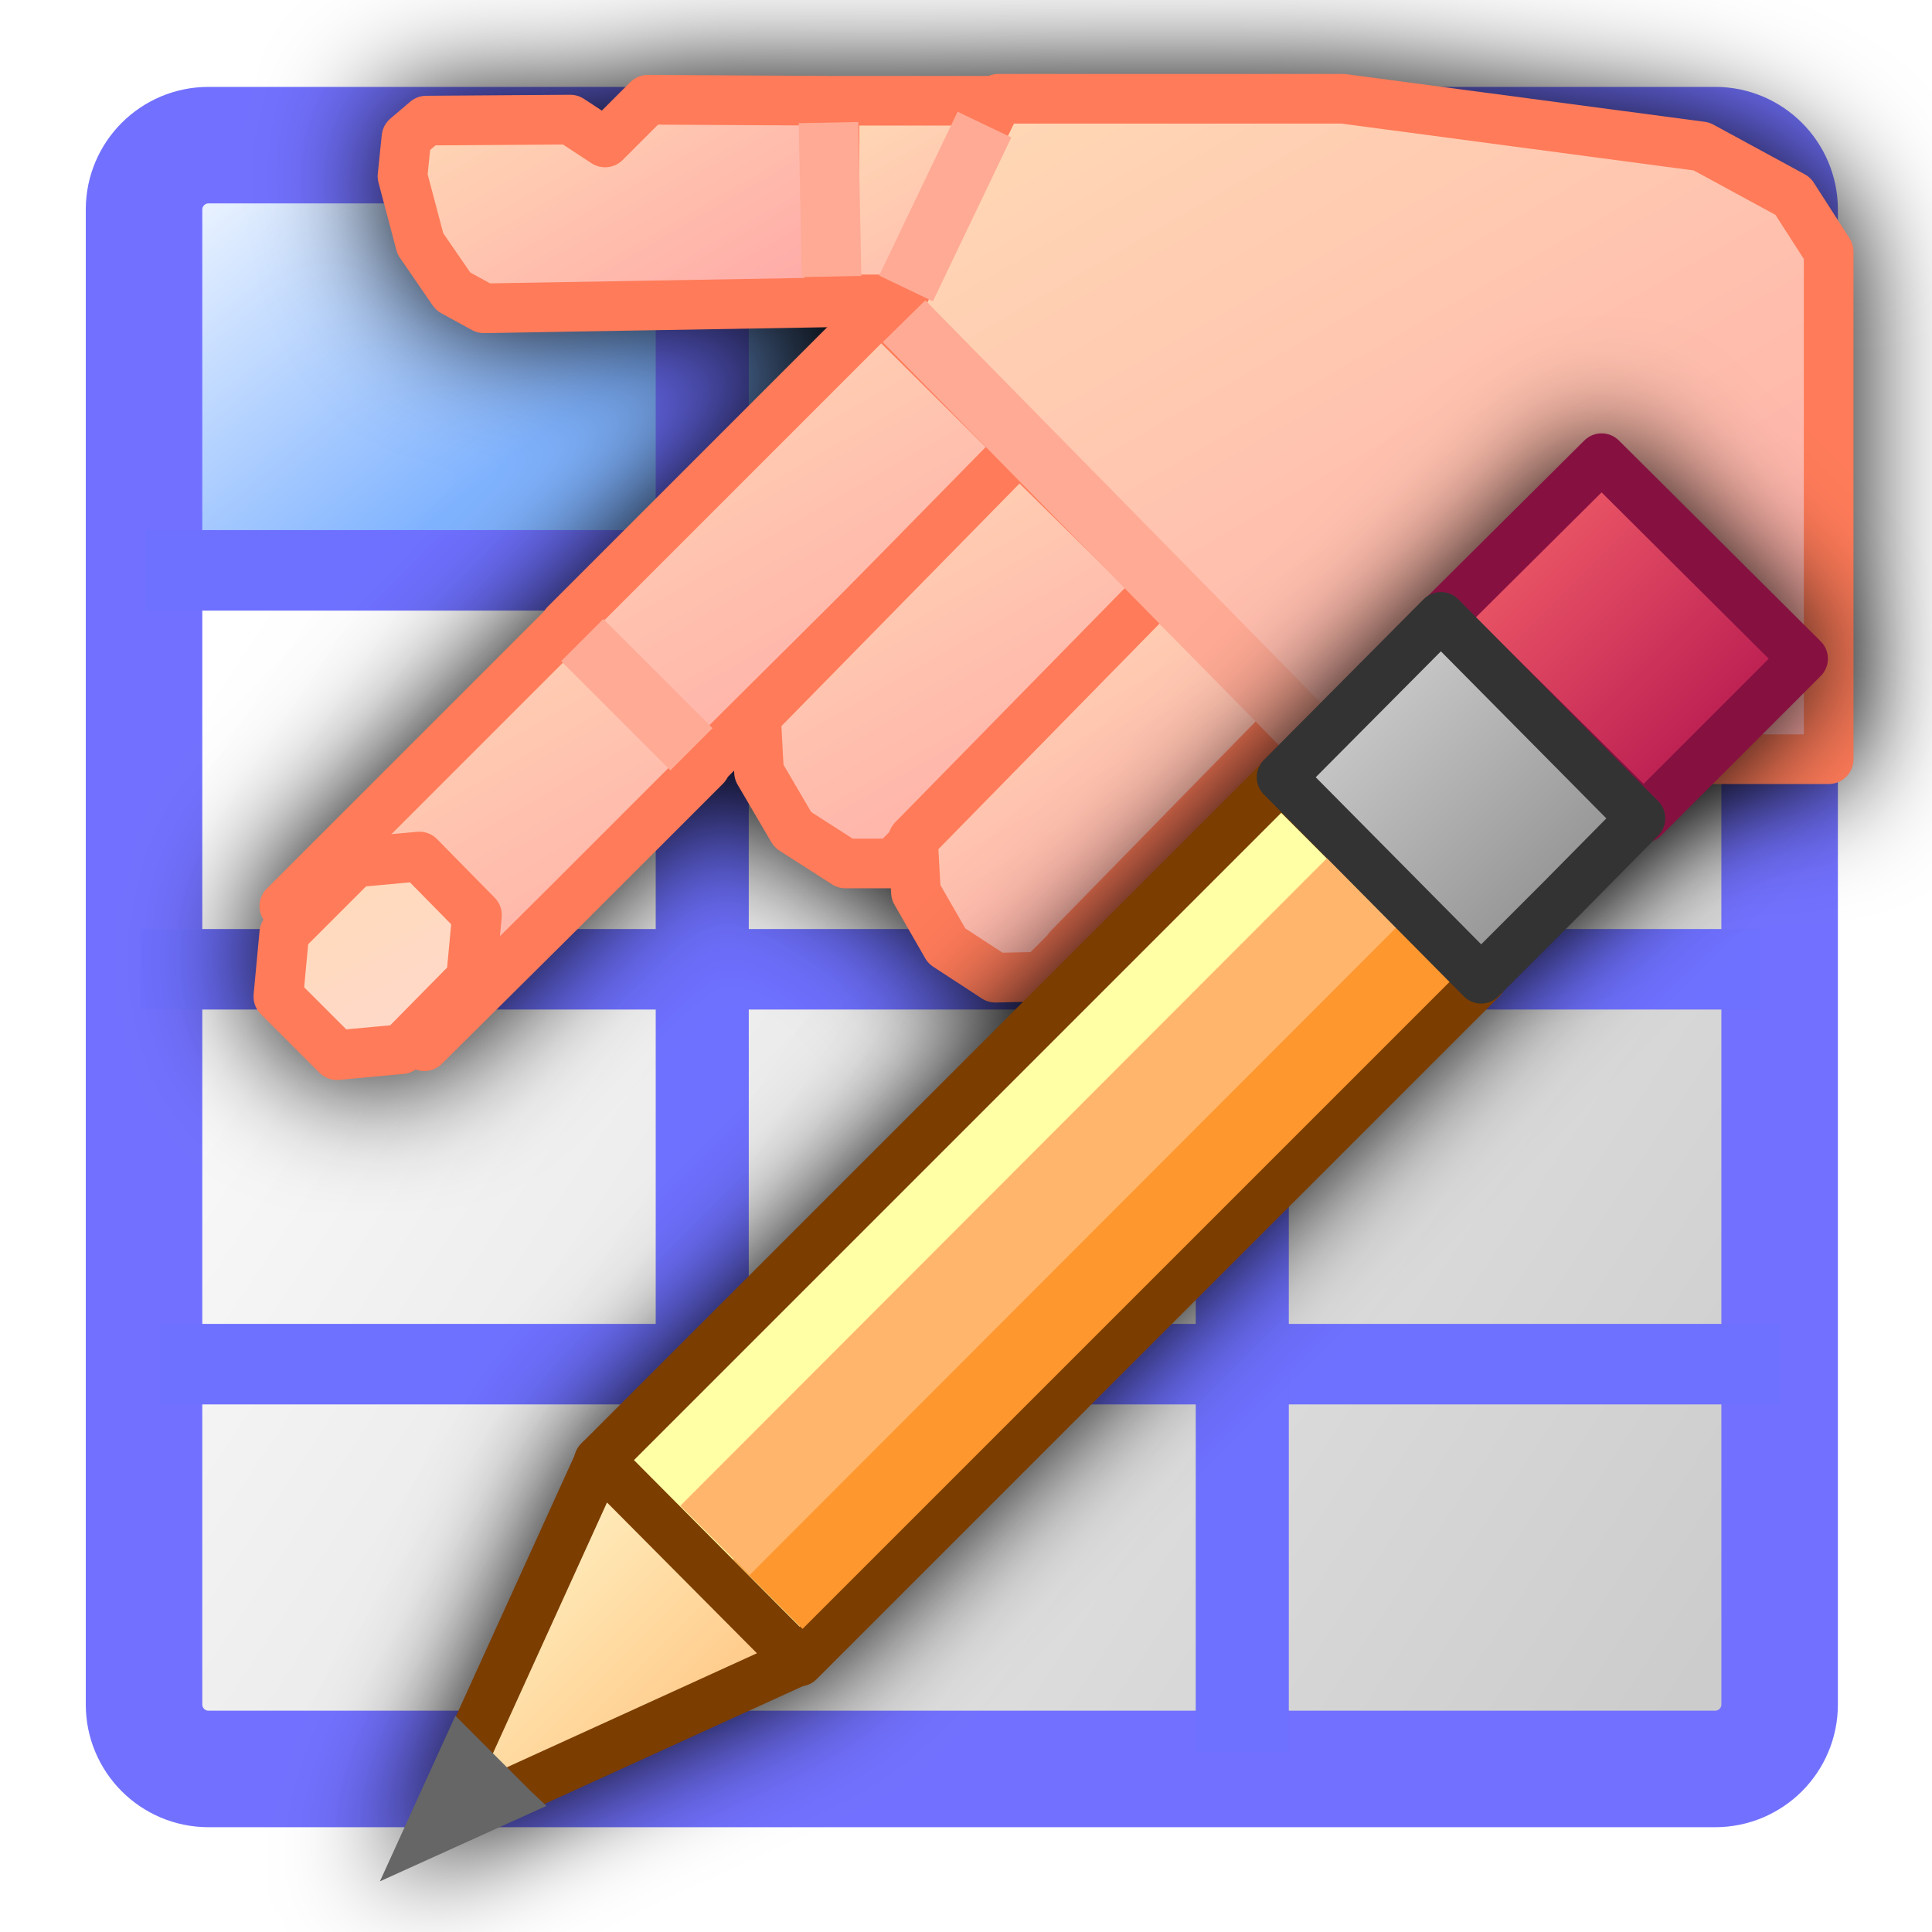
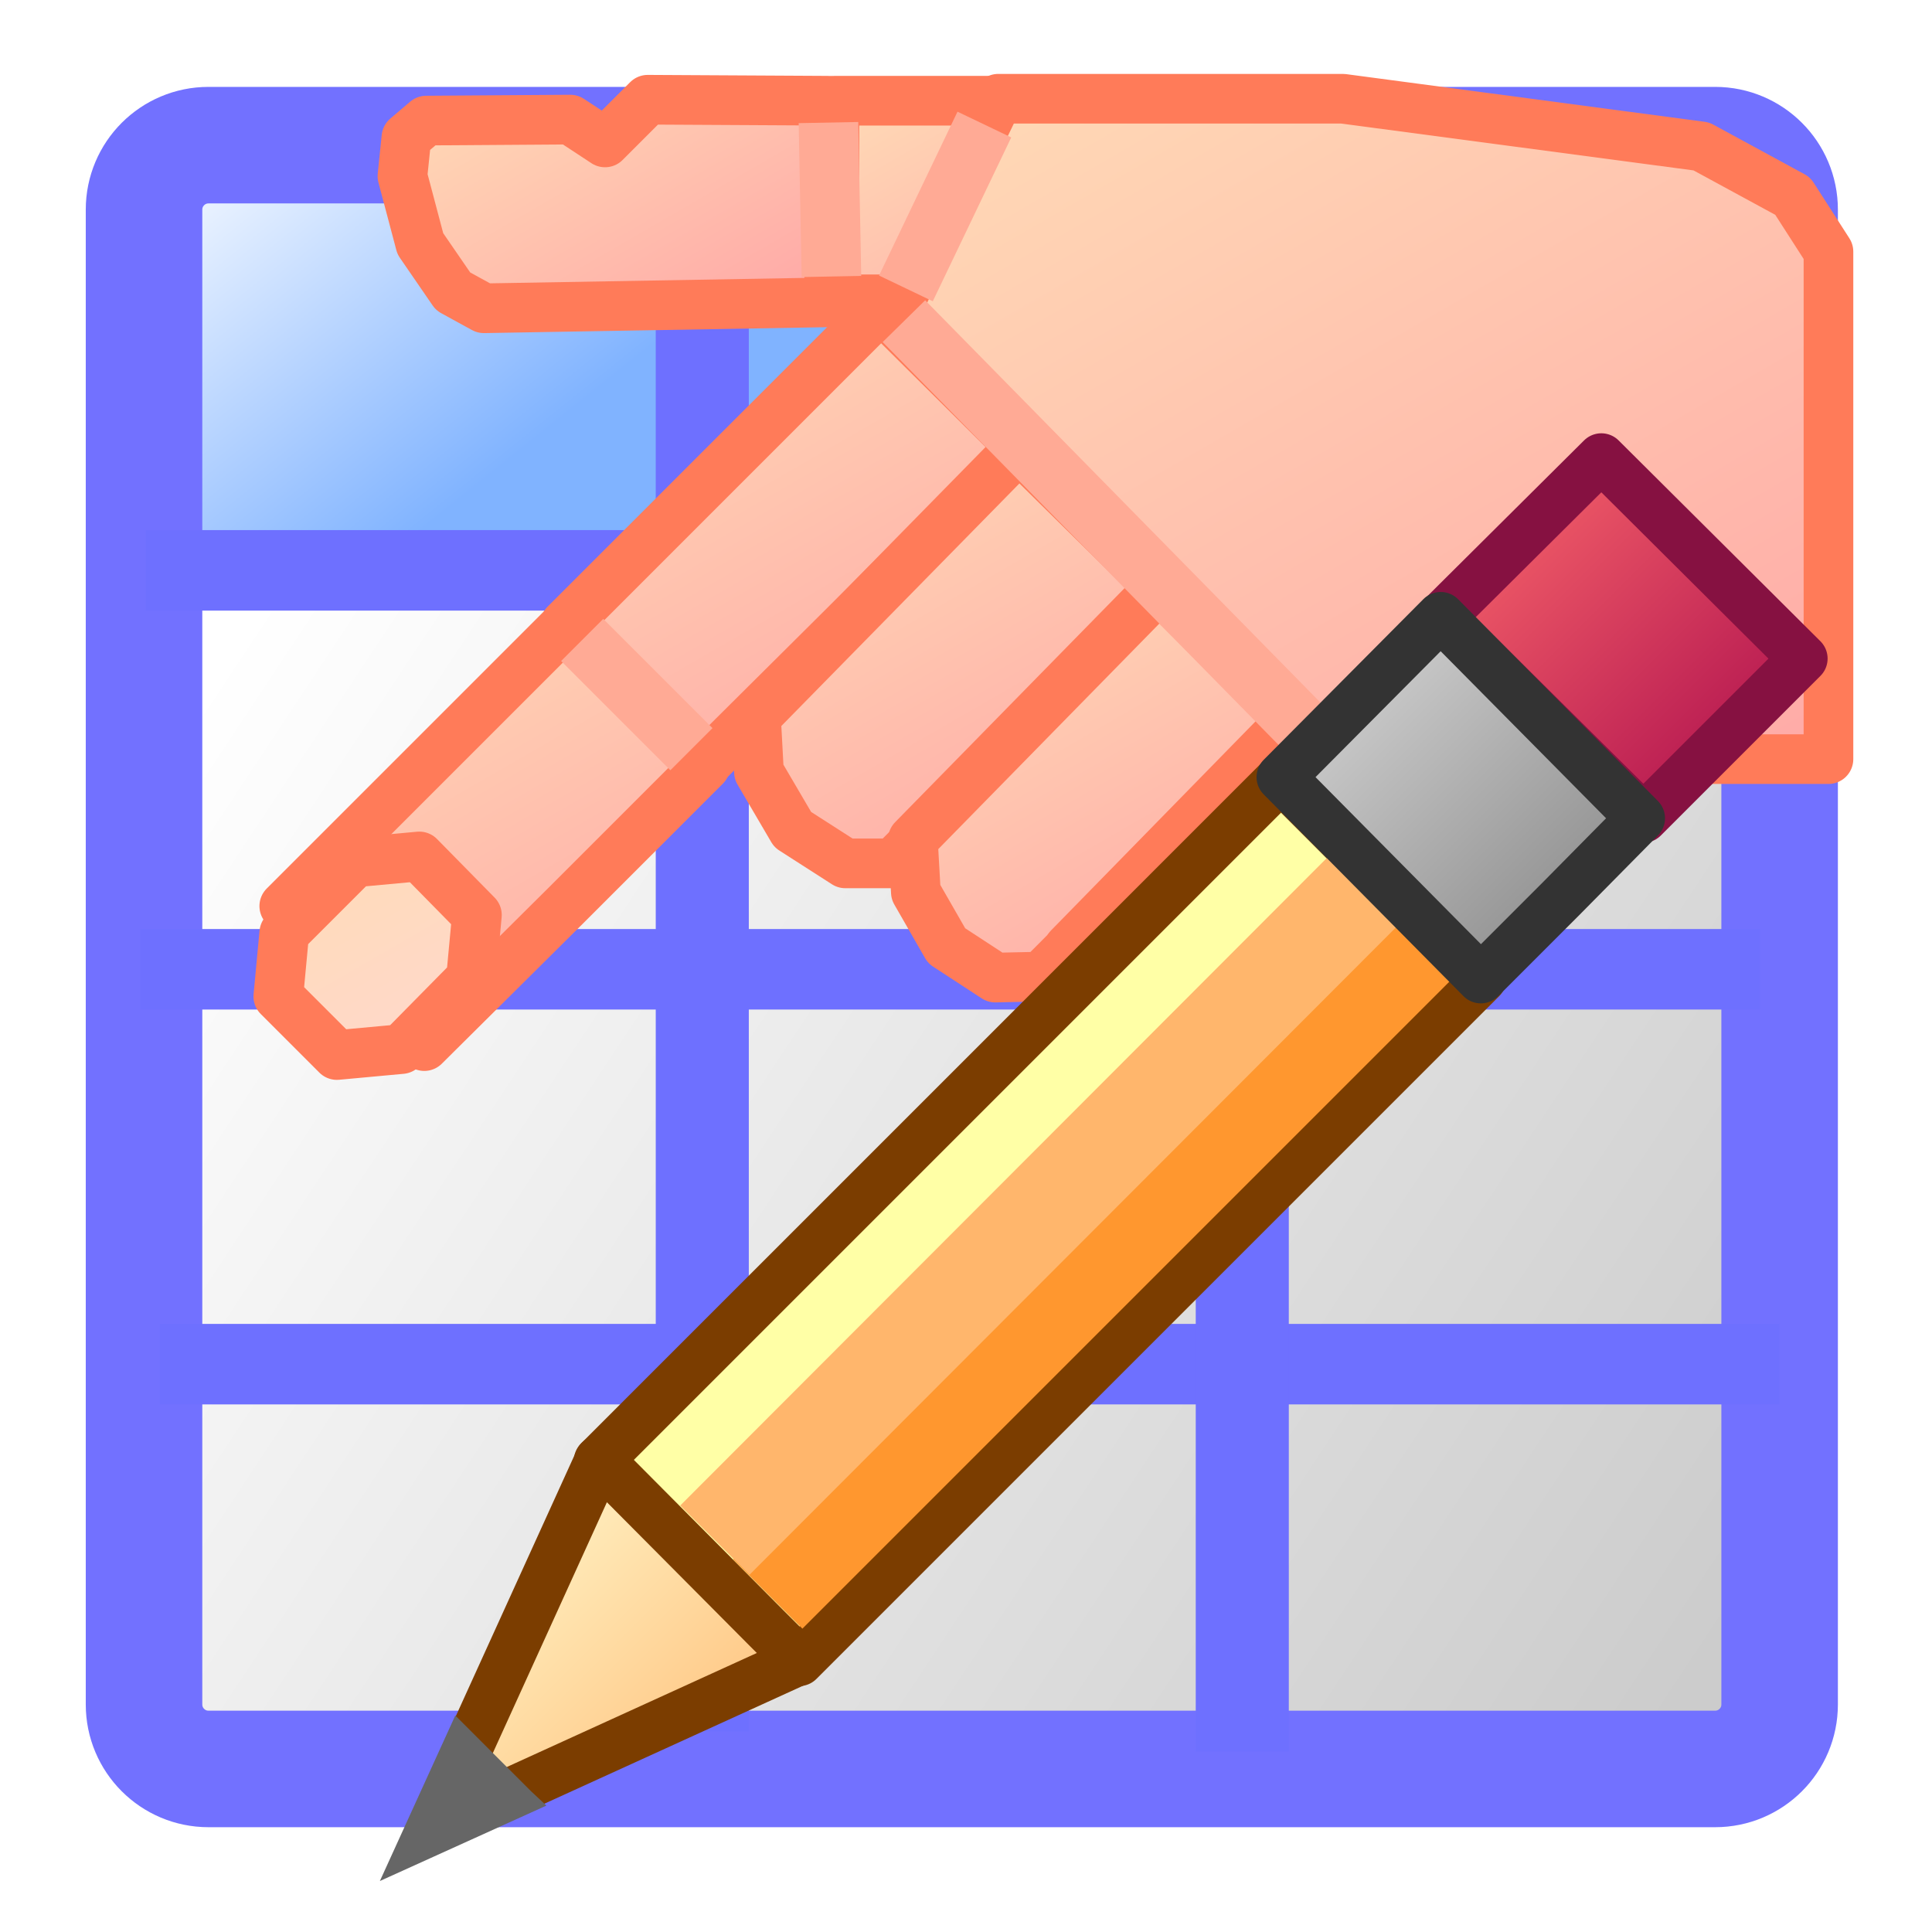
- <svg xmlns="http://www.w3.org/2000/svg" xmlns:xlink="http://www.w3.org/1999/xlink" id="svg1" viewBox="0 0 60 60" version="1.0" y="0" x="0">
-   <defs id="defs15">
-     <linearGradient id="linearGradient963">
-       <stop id="stop959" offset="0" style="stop-color:#cccccc;stop-opacity:1" />
-       <stop id="stop961" offset="1" style="stop-color:#ffffff;stop-opacity:1" />
+ <svg xmlns="http://www.w3.org/2000/svg" xmlns:xlink="http://www.w3.org/1999/xlink" viewBox="0 0 60 60">
+   <defs>
+     <linearGradient id="a">
+       <stop offset="0" style="stop-color:#ccc;stop-opacity:1" />
+       <stop offset="1" style="stop-color:#fff;stop-opacity:1" />
    </linearGradient>
-     <linearGradient id="linearGradient955">
-       <stop style="stop-color:#80b3ff;stop-opacity:1" offset="0" id="stop951" />
-       <stop style="stop-color:#ffffff;stop-opacity:1" offset="1" id="stop953" />
+     <linearGradient id="b">
+       <stop offset="0" style="stop-color:#80b3ff;stop-opacity:1" />
+       <stop offset="1" style="stop-color:#fff;stop-opacity:1" />
    </linearGradient>
-     <linearGradient xlink:href="#linearGradient963" id="linearGradient949" x1="53.419" y1="51.152" x2="6.899" y2="20.345" gradientUnits="userSpaceOnUse" />
-     <linearGradient xlink:href="#linearGradient955" id="linearGradient957" x1="13.687" y1="16.005" x2="4.473" y2="4.508" gradientUnits="userSpaceOnUse" />
-     <clipPath id="presentation_clip_path" clipPathUnits="userSpaceOnUse">
-       <rect x="0" y="0" width="2000" height="2000" id="rect2" />
+     <linearGradient xlink:href="#a" id="c" x1="53.419" x2="6.899" y1="51.152" y2="20.345" gradientUnits="userSpaceOnUse" />
+     <linearGradient xlink:href="#b" id="d" x1="13.687" x2="4.473" y1="16.005" y2="4.508" gradientUnits="userSpaceOnUse" />
+     <linearGradient id="g" x1="1040" x2="1227" y1="0" y2="324" gradientUnits="userSpaceOnUse">
+       <stop offset="0" style="stop-color:#ffdbb6" />
+       <stop offset="1" style="stop-color:#ffa6a6" />
+     </linearGradient>
+     <linearGradient id="h" x1="614" x2="813" y1="-6" y2="338" gradientUnits="userSpaceOnUse">
+       <stop offset="0" style="stop-color:#ffdbb6" />
+       <stop offset="1" style="stop-color:#ffa6a6" />
+     </linearGradient>
+     <linearGradient id="i" x1="1180" x2="1747" y1="-48" y2="934" gradientUnits="userSpaceOnUse">
+       <stop offset="0" style="stop-color:#ffdbb6" />
+       <stop offset="1" style="stop-color:#ffa6a6" />
+     </linearGradient>
+     <linearGradient id="j" x1="446" x2="736" y1="551" y2="1053" gradientUnits="userSpaceOnUse">
+       <stop offset="0" style="stop-color:#ffdbb6" />
+       <stop offset="1" style="stop-color:#ffa6a6" />
+     </linearGradient>
+     <linearGradient id="k" x1="736" x2="1049" y1="229" y2="772" gradientUnits="userSpaceOnUse">
+       <stop offset="0" style="stop-color:#ffdbb6" />
+       <stop offset="1" style="stop-color:#ffa6a6" />
+     </linearGradient>
+     <linearGradient id="l" x1="405" x2="542" y1="804" y2="1042" gradientUnits="userSpaceOnUse">
+       <stop offset="0" style="stop-color:#ffdbb6" />
+       <stop offset="1" style="stop-color:#ffd8ce" />
+     </linearGradient>
+     <linearGradient id="m" x1="917" x2="1201" y1="375" y2="867" gradientUnits="userSpaceOnUse">
+       <stop offset="0" style="stop-color:#ffdbb6" />
+       <stop offset="1" style="stop-color:#ffa6a6" />
+     </linearGradient>
+     <linearGradient id="n" x1="1071" x2="1337" y1="519" y2="979" gradientUnits="userSpaceOnUse">
+       <stop offset="0" style="stop-color:#ffdbb6" />
+       <stop offset="1" style="stop-color:#ffa6a6" />
+     </linearGradient>
+     <linearGradient id="o" x1="1224" x2="1471" y1="654" y2="1081" gradientUnits="userSpaceOnUse">
+       <stop offset="0" style="stop-color:#ffdbb6" />
+       <stop offset="1" style="stop-color:#ffa6a6" />
+     </linearGradient>
+     <linearGradient id="r" x1="1593" x2="1963" y1="541" y2="911" gradientUnits="userSpaceOnUse">
+       <stop offset="0" style="stop-color:#ff6d6d" />
+       <stop offset="1" style="stop-color:#a7074b" />
+     </linearGradient>
+     <linearGradient id="s" x1="562" x2="938" y1="1565" y2="1941" gradientUnits="userSpaceOnUse">
+       <stop offset="0" style="stop-color:#ffffd7" />
+       <stop offset="1" style="stop-color:#ffb66c" />
+     </linearGradient>
+     <linearGradient id="t" x1="1428" x2="1798" y1="704" y2="1074" gradientUnits="userSpaceOnUse">
+       <stop offset="0" style="stop-color:#ddd" />
+       <stop offset="1" style="stop-color:gray" />
+     </linearGradient>
+     <clipPath id="f" clipPathUnits="userSpaceOnUse">
+       <path d="M0 0h2000v2000H0z" />
    </clipPath>
-     <linearGradient id="gradient1" x1="1040" y1="0" x2="1227" y2="324" gradientUnits="userSpaceOnUse">
-       <stop offset="0" style="stop-color:rgb(255,219,182)" id="stop53" />
-       <stop offset="1" style="stop-color:rgb(255,166,166)" id="stop55" />
-     </linearGradient>
-     <linearGradient id="gradient2" x1="614" y1="-6" x2="813" y2="338" gradientUnits="userSpaceOnUse">
-       <stop offset="0" style="stop-color:rgb(255,219,182)" id="stop71" />
-       <stop offset="1" style="stop-color:rgb(255,166,166)" id="stop73" />
-     </linearGradient>
-     <linearGradient id="gradient3" x1="1180" y1="-48" x2="1747" y2="934" gradientUnits="userSpaceOnUse">
-       <stop offset="0" style="stop-color:rgb(255,219,182)" id="stop91" />
-       <stop offset="1" style="stop-color:rgb(255,166,166)" id="stop93" />
-     </linearGradient>
-     <linearGradient id="gradient4" x1="446" y1="551" x2="736" y2="1053" gradientUnits="userSpaceOnUse">
-       <stop offset="0" style="stop-color:rgb(255,219,182)" id="stop116" />
-       <stop offset="1" style="stop-color:rgb(255,166,166)" id="stop118" />
-     </linearGradient>
-     <linearGradient id="gradient5" x1="736" y1="229" x2="1049" y2="772" gradientUnits="userSpaceOnUse">
-       <stop offset="0" style="stop-color:rgb(255,219,182)" id="stop134" />
-       <stop offset="1" style="stop-color:rgb(255,166,166)" id="stop136" />
-     </linearGradient>
-     <linearGradient id="gradient6" x1="405" y1="804" x2="542" y2="1042" gradientUnits="userSpaceOnUse">
-       <stop offset="0" style="stop-color:rgb(255,219,182)" id="stop152" />
-       <stop offset="1" style="stop-color:rgb(255,216,206)" id="stop154" />
-     </linearGradient>
-     <linearGradient id="gradient7" x1="917" y1="375" x2="1201" y2="867" gradientUnits="userSpaceOnUse">
-       <stop offset="0" style="stop-color:rgb(255,219,182)" id="stop170" />
-       <stop offset="1" style="stop-color:rgb(255,166,166)" id="stop172" />
-     </linearGradient>
-     <linearGradient id="gradient8" x1="1071" y1="519" x2="1337" y2="979" gradientUnits="userSpaceOnUse">
-       <stop offset="0" style="stop-color:rgb(255,219,182)" id="stop188" />
-       <stop offset="1" style="stop-color:rgb(255,166,166)" id="stop190" />
-     </linearGradient>
-     <linearGradient id="gradient9" x1="1224" y1="654" x2="1471" y2="1081" gradientUnits="userSpaceOnUse">
-       <stop offset="0" style="stop-color:rgb(255,219,182)" id="stop206" />
-       <stop offset="1" style="stop-color:rgb(255,166,166)" id="stop208" />
-     </linearGradient>
-     <filter style="color-interpolation-filters:sRGB;" id="filter1197">
-       <feFlood flood-opacity="1" flood-color="rgb(0,0,0)" result="flood" id="feFlood1187" />
-       <feComposite in="flood" in2="SourceGraphic" operator="in" result="composite1" id="feComposite1189" />
-       <feGaussianBlur in="composite1" stdDeviation="59.88" result="blur" id="feGaussianBlur1191" />
-       <feOffset dx="0" dy="0" result="offset" id="feOffset1193" />
-       <feComposite in="SourceGraphic" in2="offset" operator="over" result="composite2" id="feComposite1195" />
-     </filter>
-     <filter style="color-interpolation-filters:sRGB" id="filter993">
-       <feFlood flood-opacity="1" flood-color="rgb(0,0,0)" result="flood" id="feFlood983" />
-       <feComposite in="flood" in2="SourceGraphic" operator="in" result="composite1" id="feComposite985" />
-       <feGaussianBlur in="composite1" stdDeviation="47.305" result="blur" id="feGaussianBlur987" />
-       <feOffset dx="0" dy="0" result="offset" id="feOffset989" />
-       <feComposite in="SourceGraphic" in2="offset" operator="over" result="composite2" id="feComposite991" />
-     </filter>
-     <clipPath id="presentation_clip_path-2" clipPathUnits="userSpaceOnUse">
-       <rect x="0" y="0" width="2000" height="2000" id="rect2-8" />
+     <clipPath id="q" clipPathUnits="userSpaceOnUse">
+       <path d="M0 0h2000v2000H0z" />
    </clipPath>
-     <linearGradient id="gradient1-3" x1="1086" y1="857" x2="1735" y2="1982" gradientUnits="userSpaceOnUse">
-       <stop offset="0" style="stop-color:rgb(119,188,101)" id="stop53-7" />
-       <stop offset="1" style="stop-color:rgb(18,118,34)" id="stop55-8" />
-     </linearGradient>
-     <filter style="color-interpolation-filters:sRGB" id="filter923">
-       <feFlood flood-opacity="1" flood-color="rgb(0,0,0)" result="flood" id="feFlood913" />
-       <feComposite in="flood" in2="SourceGraphic" operator="in" result="composite1" id="feComposite915" />
-       <feGaussianBlur in="composite1" stdDeviation="47.305" result="blur" id="feGaussianBlur917" />
-       <feOffset dx="0" dy="0" result="offset" id="feOffset919" />
-       <feComposite in="SourceGraphic" in2="offset" operator="over" result="composite2" id="feComposite921" />
-     </filter>
-     <clipPath id="presentation_clip_path-5" clipPathUnits="userSpaceOnUse">
-       <rect x="0" y="0" width="2000" height="2000" id="rect2-3" />
-     </clipPath>
-     <linearGradient id="gradient1-1" x1="1086" y1="857" x2="1735" y2="1982" gradientUnits="userSpaceOnUse">
-       <stop offset="0" style="stop-color:rgb(255,109,109)" id="stop53-1" />
-       <stop offset="1" style="stop-color:rgb(241,13,12)" id="stop55-0" />
-     </linearGradient>
-     <filter style="color-interpolation-filters:sRGB" id="filter984">
-       <feFlood flood-opacity="1" flood-color="rgb(0,0,0)" result="flood" id="feFlood974" />
-       <feComposite in="flood" in2="SourceGraphic" operator="in" result="composite1" id="feComposite976" />
-       <feGaussianBlur in="composite1" stdDeviation="55.689" result="blur" id="feGaussianBlur978" />
-       <feOffset dx="0" dy="0" result="offset" id="feOffset980" />
-       <feComposite in="SourceGraphic" in2="offset" operator="over" result="composite2" id="feComposite982" />
-     </filter>
-     <clipPath id="presentation_clip_path-0" clipPathUnits="userSpaceOnUse">
-       <rect x="0" y="0" width="2000" height="2000" id="rect2-6" />
-     </clipPath>
-     <linearGradient id="gradient1-7" x1="1593" y1="541" x2="1963" y2="911" gradientUnits="userSpaceOnUse">
-       <stop offset="0" style="stop-color:rgb(255,109,109)" id="stop53-5" />
-       <stop offset="1" style="stop-color:rgb(167,7,75)" id="stop55-1" />
-     </linearGradient>
-     <linearGradient id="gradient2-1" x1="562" y1="1565" x2="938" y2="1941" gradientUnits="userSpaceOnUse">
-       <stop offset="0" style="stop-color:rgb(255,255,215)" id="stop80" />
-       <stop offset="1" style="stop-color:rgb(255,182,108)" id="stop82" />
-     </linearGradient>
-     <linearGradient id="gradient3-8" x1="1428" y1="704" x2="1798" y2="1074" gradientUnits="userSpaceOnUse">
-       <stop offset="0" style="stop-color:rgb(221,221,221)" id="stop119" />
-       <stop offset="1" style="stop-color:rgb(128,128,128)" id="stop121" />
-     </linearGradient>
  </defs>
-   <rect style="fill:url(#linearGradient949);fill-opacity:1;stroke:none;stroke-width:3.619;stroke-linejoin:round;stroke-miterlimit:4;stroke-dasharray:none;stroke-opacity:1" id="rect896" width="50.795" height="37.223" x="4.473" y="17.713" />
-   <rect style="fill:url(#linearGradient957);fill-opacity:1;stroke:none;stroke-width:3.619;stroke-linejoin:round;stroke-miterlimit:4;stroke-dasharray:none;stroke-opacity:1" id="rect855" width="50.795" height="13.204" x="4.473" y="4.508" />
-   <rect id="rect863" style="fill:none;fill-opacity:1;fill-rule:evenodd;stroke:#7271ff;stroke-width:3.619;stroke-linejoin:round;stroke-opacity:1" rx="2.002" height="50.428" width="50.795" y="4.508" x="4.473" />
-   <path id="path866" style="fill:none;stroke:#6e70ff;stroke-width:2.5;stroke-opacity:1" d="m 4.962,42.365 h 50.306" />
-   <path id="path867" style="fill:none;stroke:#6e70ff;stroke-width:2.5;stroke-opacity:1" d="m 4.53,17.713 h 50.306" />
-   <path id="path868" style="fill:none;stroke:#6e70ff;stroke-width:2.89;stroke-opacity:1" d="M 21.809,5.148 V 53.771" />
-   <path id="path867-3" style="fill:none;stroke:#6e70ff;stroke-width:2.5;stroke-opacity:1" d="M 4.358,30.102 H 54.664" />
-   <path id="path868-1" style="fill:none;stroke:#6e70ff;stroke-width:2.89;stroke-opacity:1" d="M 38.58,5.775 V 54.399" />
-   <g transform="matrix(0.03084316,0,0,0.03084316,-2.860287,1.216404)" class="SlideGroup" id="g253" style="filter:url(#filter1197)">
-     <g id="g251">
-       <g id="container-id1">
-         <g id="id1" class="Slide" clip-path="url(#presentation_clip_path)">
-           <g class="Page" id="g247">
-             <g class="Group" id="g245">
-               <g class="Group" id="g87">
-                 <g class="com.sun.star.drawing.CustomShape" id="g67">
-                   <g id="id3">
-                     <rect class="BoundingBox" stroke="none" fill="none" x="908" y="37" width="451" height="251" id="rect51" />
-                     <g id="g62">
-                       <defs id="defs58">
-                         <linearGradient id="linearGradient1021" x1="1040" y1="0" x2="1227" y2="324" gradientUnits="userSpaceOnUse">
-                           <stop offset="0" style="stop-color:rgb(255,219,182)" id="stop1122" />
-                           <stop offset="1" style="stop-color:rgb(255,166,166)" id="stop1124" />
-                         </linearGradient>
-                       </defs>
-                       <path style="fill:url(#gradient1)" d="M 1133,262 H 933 V 62 h 400 v 200 z" id="path60" />
-                     </g>
-                     <path fill="none" stroke="#ff7b59" stroke-width="50" stroke-linejoin="round" d="M 1133,262 H 933 V 62 h 400 v 200 z" id="path64" />
-                   </g>
-                 </g>
-                 <g class="com.sun.star.drawing.PolyPolygonShape" id="g85">
-                   <g id="id4">
-                     <rect class="BoundingBox" stroke="none" fill="none" x="473" y="36" width="481" height="261" id="rect69" />
-                     <g id="g80">
-                       <defs id="defs76">
-                         <linearGradient id="linearGradient1023" x1="614" y1="-6" x2="813" y2="338" gradientUnits="userSpaceOnUse">
-                           <stop offset="0" style="stop-color:rgb(255,219,182)" id="stop1135" />
-                           <stop offset="1" style="stop-color:rgb(255,166,166)" id="stop1137" />
-                         </linearGradient>
-                       </defs>
-                       <path style="fill:url(#gradient2)" d="m 522,82 145,-1 35,23 43,-43 181,1 2,203 -348,6 -31,-17 -33,-48 -18,-68 4,-39 z" id="path78" />
-                     </g>
-                     <path fill="none" stroke="#ff7b59" stroke-width="50" stroke-linejoin="round" d="m 522,82 145,-1 35,23 43,-43 181,1 2,203 -348,6 -31,-17 -33,-48 -18,-68 4,-39 z" id="path82" />
-                   </g>
-                 </g>
-               </g>
-               <g class="com.sun.star.drawing.PolyPolygonShape" id="g105">
-                 <g id="id5">
-                   <rect class="BoundingBox" stroke="none" fill="none" x="967" y="35" width="993" height="817" id="rect89" />
-                   <g id="g100">
-                     <defs id="defs96">
-                       <linearGradient id="linearGradient1025" x1="1180" y1="-48" x2="1747" y2="934" gradientUnits="userSpaceOnUse">
-                         <stop offset="0" style="stop-color:rgb(255,219,182)" id="stop1149" />
-                         <stop offset="1" style="stop-color:rgb(255,166,166)" id="stop1151" />
-                       </linearGradient>
-                     </defs>
-                     <path style="fill:url(#gradient3)" d="m 1178,60 h 267 l 361,48 92,50 36,56 V 573 725 H 1756 L 1655,826 H 1542 L 993,277 1098,60 Z" id="path98" />
-                   </g>
-                   <path fill="none" stroke="#ff7b59" stroke-width="50" stroke-linejoin="round" d="m 1178,60 h 267 l 361,48 92,50 36,56 V 573 725 H 1756 L 1655,826 H 1542 L 993,277 1098,60 Z" id="path102" />
-                 </g>
-               </g>
-               <g class="com.sun.star.drawing.LineShape" id="g112">
-                 <g id="id6">
-                   <rect class="BoundingBox" stroke="none" fill="none" x="975" y="56" width="140" height="226" id="rect107" />
-                   <path fill="none" stroke="#ffaa95" stroke-width="60" stroke-linejoin="round" d="m 1084,86 -79,165" id="path109" />
-                 </g>
-               </g>
-               <g class="Group" id="g222">
-                 <g class="com.sun.star.drawing.CustomShape" id="g130">
-                   <g id="id7">
-                     <rect class="BoundingBox" stroke="none" fill="none" x="354" y="565" width="476" height="476" id="rect114" />
-                     <g id="g125">
-                       <defs id="defs121">
-                         <linearGradient id="linearGradient1027" x1="446" y1="551" x2="736" y2="1053" gradientUnits="userSpaceOnUse">
-                           <stop offset="0" style="stop-color:rgb(255,219,182)" id="stop1166" />
-                           <stop offset="1" style="stop-color:rgb(255,166,166)" id="stop1168" />
-                         </linearGradient>
-                       </defs>
-                       <path style="fill:url(#gradient4)" d="M 662,873 520,1014 379,873 662,590 803,732 Z" id="path123" />
-                     </g>
-                     <path fill="none" stroke="#ff7b59" stroke-width="50" stroke-linejoin="round" d="M 662,873 520,1014 379,873 662,590 803,732 Z" id="path127" />
-                   </g>
-                 </g>
-                 <g class="com.sun.star.drawing.CustomShape" id="g148">
-                   <g id="id8">
-                     <rect class="BoundingBox" stroke="none" fill="none" x="637" y="245" width="511" height="512" id="rect132" />
-                     <g id="g143">
-                       <defs id="defs139">
-                         <linearGradient id="linearGradient1029" x1="736" y1="229" x2="1049" y2="772" gradientUnits="userSpaceOnUse">
-                           <stop offset="0" style="stop-color:rgb(255,219,182)" id="stop1179" />
-                           <stop offset="1" style="stop-color:rgb(255,166,166)" id="stop1181" />
-                         </linearGradient>
-                       </defs>
-                       <path style="fill:url(#gradient5)" d="M 963,571 803,730 662,589 980,271 1122,412 Z" id="path141" />
-                     </g>
-                     <path fill="none" stroke="#ff7b59" stroke-width="50" stroke-linejoin="round" d="M 963,571 803,730 662,589 980,271 1122,412 Z" id="path145" />
-                   </g>
-                 </g>
-                 <g class="com.sun.star.drawing.PolyPolygonShape" id="g166">
-                   <g id="id9">
-                     <rect class="BoundingBox" stroke="none" fill="none" x="348" y="797" width="252" height="253" id="rect150" />
-                     <g id="g161">
-                       <defs id="defs157">
-                         <linearGradient id="linearGradient1031" x1="405" y1="804" x2="542" y2="1042" gradientUnits="userSpaceOnUse">
-                           <stop offset="0" style="stop-color:rgb(255,219,182)" id="stop1192" />
-                           <stop offset="1" style="stop-color:rgb(255,216,206)" id="stop1194" />
-                         </linearGradient>
-                       </defs>
-                       <path style="fill:url(#gradient6)" d="m 403,994 -30,-30 6,-64 71,-71 65,-6 58,59 -6,64 -70,71 -65,6 z" id="path159" />
-                     </g>
-                     <path fill="none" stroke="#ff7b59" stroke-width="50" stroke-linejoin="round" d="m 403,994 -30,-30 6,-64 71,-71 65,-6 58,59 -6,64 -70,71 -65,6 z" id="path163" />
-                   </g>
-                 </g>
-                 <g class="com.sun.star.drawing.PolyPolygonShape" id="g184">
-                   <g id="id10">
-                     <rect class="BoundingBox" stroke="none" fill="none" x="829" y="386" width="462" height="471" id="rect168" />
-                     <g id="g179">
-                       <defs id="defs175">
-                         <linearGradient id="linearGradient1033" x1="917" y1="375" x2="1201" y2="867" gradientUnits="userSpaceOnUse">
-                           <stop offset="0" style="stop-color:rgb(255,219,182)" id="stop1205" />
-                           <stop offset="1" style="stop-color:rgb(255,166,166)" id="stop1207" />
-                         </linearGradient>
-                       </defs>
-                       <path style="fill:url(#gradient7)" d="m 1119,412 -265,270 3,56 34,58 53,34 h 48 l 273,-274 z" id="path177" />
-                     </g>
-                     <path fill="none" stroke="#ff7b59" stroke-width="50" stroke-linejoin="round" d="m 1119,412 -265,270 3,56 34,58 53,34 h 48 l 273,-274 z" id="path181" />
-                   </g>
-                 </g>
-                 <g class="com.sun.star.drawing.PolyPolygonShape" id="g202">
-                   <g id="id11">
-                     <rect class="BoundingBox" stroke="none" fill="none" x="987" y="528" width="436" height="444" id="rect186" />
-                     <g id="g197">
-                       <defs id="defs193">
-                         <linearGradient id="linearGradient1035" x1="1071" y1="519" x2="1337" y2="979" gradientUnits="userSpaceOnUse">
-                           <stop offset="0" style="stop-color:rgb(255,219,182)" id="stop1218" />
-                           <stop offset="1" style="stop-color:rgb(255,166,166)" id="stop1220" />
-                         </linearGradient>
-                       </defs>
-                       <path style="fill:url(#gradient8)" d="m 1260,553 -248,253 3,53 31,54 49,32 46,-1 255,-256 z" id="path195" />
-                     </g>
-                     <path fill="none" stroke="#ff7b59" stroke-width="50" stroke-linejoin="round" d="m 1260,553 -248,253 3,53 31,54 49,32 46,-1 255,-256 z" id="path199" />
-                   </g>
-                 </g>
-                 <g class="com.sun.star.drawing.PolyPolygonShape" id="g220">
-                   <g id="id12">
-                     <rect class="BoundingBox" stroke="none" fill="none" x="1144" y="661" width="408" height="415" id="rect204" />
-                     <g id="g215">
-                       <defs id="defs211">
-                         <linearGradient id="RESERVED_FOR_INKSCAPE_DUPLICATE_DEF_000000000" x1="1224" y1="654" x2="1471" y2="1081" gradientUnits="userSpaceOnUse">
-                           <stop offset="0" style="stop-color:rgb(255,219,182)" id="stop1231" />
-                           <stop offset="1" style="stop-color:rgb(255,166,166)" id="stop1233" />
-                         </linearGradient>
-                       </defs>
-                       <path style="fill:url(#gradient9)" d="m 1393,686 -224,229 4,50 31,51 48,32 43,1 231,-232 z" id="path213" />
-                     </g>
-                     <path fill="none" stroke="#ff7b59" stroke-width="50" stroke-linejoin="round" d="m 1393,686 -224,229 4,50 31,51 48,32 43,1 231,-232 z" id="path217" />
-                   </g>
-                 </g>
-               </g>
-               <g class="com.sun.star.drawing.LineShape" id="g229">
-                 <g id="id13">
-                   <rect class="BoundingBox" stroke="none" fill="none" x="973" y="254" width="571" height="580" id="rect224" />
-                   <path fill="none" stroke="#ffaa95" stroke-width="60" stroke-linejoin="round" d="m 1003,284 510,519" id="path226" />
-                 </g>
-               </g>
-               <g class="com.sun.star.drawing.LineShape" id="g236">
-                 <g id="id14">
-                   <rect class="BoundingBox" stroke="none" fill="none" x="649" y="575" width="171" height="171" id="rect231" />
-                   <path fill="none" stroke="#ffaa95" stroke-width="60" stroke-linejoin="round" d="M 679,605 789,715" id="path233" />
-                 </g>
-               </g>
-               <g class="com.sun.star.drawing.LineShape" id="g243">
-                 <g id="id15">
-                   <rect class="BoundingBox" stroke="none" fill="none" x="897" y="54" width="64" height="216" id="rect238" />
-                   <path fill="none" stroke="#ffaa95" stroke-width="60" stroke-linejoin="round" d="m 927,84 3,155" id="path240" />
-                 </g>
-               </g>
+   <path d="M4.473 17.713h50.795v37.223H4.473z" style="fill:url(#c);fill-opacity:1;stroke:none;stroke-width:3.619;stroke-linejoin:round;stroke-miterlimit:4;stroke-dasharray:none;stroke-opacity:1" />
+   <path d="M4.473 4.508h50.795v13.204H4.473z" style="fill:url(#d);fill-opacity:1;stroke:none;stroke-width:3.619;stroke-linejoin:round;stroke-miterlimit:4;stroke-dasharray:none;stroke-opacity:1" />
+   <rect width="50.795" height="50.428" x="4.473" y="4.508" rx="2.002" style="fill:none;fill-opacity:1;fill-rule:evenodd;stroke:#7271ff;stroke-width:3.619;stroke-linejoin:round;stroke-opacity:1" />
+   <path d="M4.962 42.365h50.306M4.53 17.713h50.306" style="fill:none;stroke:#6e70ff;stroke-width:2.5;stroke-opacity:1" />
+   <path d="M21.81 5.148V53.77" style="fill:none;stroke:#6e70ff;stroke-width:2.89;stroke-opacity:1" />
+   <path d="M4.358 30.102h50.306" style="fill:none;stroke:#6e70ff;stroke-width:2.5;stroke-opacity:1" />
+   <path d="M38.58 5.775V54.4" style="fill:none;stroke:#6e70ff;stroke-width:2.89;stroke-opacity:1" />
+   <g class="SlideGroup" transform="translate(-2.86 1.216)scale(.03084)">
+     <g class="Slide" clip-path="url(#f)">
+       <g class="Page">
+         <g class="Group">
+           <g class="Group">
+             <g class="com.sun.star.drawing.CustomShape">
+               <path fill="none" d="M908 37h451v251H908z" class="BoundingBox" />
+               <path d="M1133 262H933V62h400v200z" style="fill:url(#g)" />
+               <path fill="none" stroke="#ff7b59" stroke-linejoin="round" stroke-width="50" d="M1133 262H933V62h400v200z" />
            </g>
+             <g class="com.sun.star.drawing.PolyPolygonShape">
+               <path fill="none" d="M473 36h481v261H473z" class="BoundingBox" />
+               <path d="m522 82 145-1 35 23 43-43 181 1 2 203-348 6-31-17-33-48-18-68 4-39z" style="fill:url(#h)" />
+               <path fill="none" stroke="#ff7b59" stroke-linejoin="round" stroke-width="50" d="m522 82 145-1 35 23 43-43 181 1 2 203-348 6-31-17-33-48-18-68 4-39z" />
+             </g>
+           </g>
+           <g class="com.sun.star.drawing.PolyPolygonShape">
+             <path fill="none" d="M967 35h993v817H967z" class="BoundingBox" />
+             <path d="M1178 60h267l361 48 92 50 36 56v511h-178l-101 101h-113L993 277l105-217Z" style="fill:url(#i)" />
+             <path fill="none" stroke="#ff7b59" stroke-linejoin="round" stroke-width="50" d="M1178 60h267l361 48 92 50 36 56v511h-178l-101 101h-113L993 277l105-217Z" />
+           </g>
+           <g fill="none" class="com.sun.star.drawing.LineShape">
+             <path d="M975 56h140v226H975z" class="BoundingBox" />
+             <path stroke="#ffaa95" stroke-linejoin="round" stroke-width="60" d="m1084 86-79 165" />
+           </g>
+           <g class="Group">
+             <g class="com.sun.star.drawing.CustomShape">
+               <path fill="none" d="M354 565h476v476H354z" class="BoundingBox" />
+               <path d="m662 873-142 141-141-141 283-283 141 142Z" style="fill:url(#j)" />
+               <path fill="none" stroke="#ff7b59" stroke-linejoin="round" stroke-width="50" d="m662 873-142 141-141-141 283-283 141 142Z" />
+             </g>
+             <g class="com.sun.star.drawing.CustomShape">
+               <path fill="none" d="M637 245h511v512H637z" class="BoundingBox" />
+               <path d="M963 571 803 730 662 589l318-318 142 141Z" style="fill:url(#k)" />
+               <path fill="none" stroke="#ff7b59" stroke-linejoin="round" stroke-width="50" d="M963 571 803 730 662 589l318-318 142 141Z" />
+             </g>
+             <g class="com.sun.star.drawing.PolyPolygonShape">
+               <path fill="none" d="M348 797h252v253H348z" class="BoundingBox" />
+               <path d="m403 994-30-30 6-64 71-71 65-6 58 59-6 64-70 71-65 6z" style="fill:url(#l)" />
+               <path fill="none" stroke="#ff7b59" stroke-linejoin="round" stroke-width="50" d="m403 994-30-30 6-64 71-71 65-6 58 59-6 64-70 71-65 6z" />
+             </g>
+             <g class="com.sun.star.drawing.PolyPolygonShape">
+               <path fill="none" d="M829 386h462v471H829z" class="BoundingBox" />
+               <path d="M1119 412 854 682l3 56 34 58 53 34h48l273-274z" style="fill:url(#m)" />
+               <path fill="none" stroke="#ff7b59" stroke-linejoin="round" stroke-width="50" d="M1119 412 854 682l3 56 34 58 53 34h48l273-274z" />
+             </g>
+             <g class="com.sun.star.drawing.PolyPolygonShape">
+               <path fill="none" d="M987 528h436v444H987z" class="BoundingBox" />
+               <path d="m1260 553-248 253 3 53 31 54 49 32 46-1 255-256z" style="fill:url(#n)" />
+               <path fill="none" stroke="#ff7b59" stroke-linejoin="round" stroke-width="50" d="m1260 553-248 253 3 53 31 54 49 32 46-1 255-256z" />
+             </g>
+             <g class="com.sun.star.drawing.PolyPolygonShape">
+               <path fill="none" d="M1144 661h408v415h-408z" class="BoundingBox" />
+               <path d="m1393 686-224 229 4 50 31 51 48 32 43 1 231-232z" style="fill:url(#o)" />
+               <path fill="none" stroke="#ff7b59" stroke-linejoin="round" stroke-width="50" d="m1393 686-224 229 4 50 31 51 48 32 43 1 231-232z" />
+             </g>
+           </g>
+           <g fill="none" class="com.sun.star.drawing.LineShape">
+             <path d="M973 254h571v580H973z" class="BoundingBox" />
+             <path stroke="#ffaa95" stroke-linejoin="round" stroke-width="60" d="m1003 284 510 519" />
+           </g>
+           <g fill="none" class="com.sun.star.drawing.LineShape">
+             <path d="M649 575h171v171H649z" class="BoundingBox" />
+             <path stroke="#ffaa95" stroke-linejoin="round" stroke-width="60" d="m679 605 110 110" />
+           </g>
+           <g fill="none" class="com.sun.star.drawing.LineShape">
+             <path d="M897 54h64v216h-64z" class="BoundingBox" />
+             <path stroke="#ffaa95" stroke-linejoin="round" stroke-width="60" d="m927 84 3 155" />
          </g>
        </g>
      </g>
    </g>
  </g>
-   <g transform="matrix(0.03042493,0,0,0.03042493,-3.717497,-2.271467)" class="SlideGroup" id="g143-7" style="filter:url(#filter984)">
-     <g id="g141">
-       <g id="container-id1-0">
-         <g id="id1-1" class="Slide" clip-path="url(#presentation_clip_path-0)">
-           <g class="Page" id="g137">
-             <g class="Group" id="g135">
-               <g class="com.sun.star.drawing.CustomShape" id="g67-6">
-                 <g id="id3-3">
-                   <rect class="BoundingBox" stroke="none" fill="none" x="1568" y="517" width="422" height="420" id="rect51-9" />
-                   <g id="g62-5">
-                     <defs id="defs58-9">
-                       <linearGradient id="linearGradient1563" x1="1593" y1="541" x2="1963" y2="911" gradientUnits="userSpaceOnUse">
-                         <stop offset="0" style="stop-color:rgb(255,109,109)" id="stop945" />
-                         <stop offset="1" style="stop-color:rgb(167,7,75)" id="stop947" />
-                       </linearGradient>
-                     </defs>
-                     <path style="fill:url(#gradient1-7)" d="m 1881,829 -81,81 -207,-205 164,-163 206,205 z" id="path60-7" />
-                   </g>
-                   <path fill="none" stroke="#861141" stroke-width="50" stroke-linejoin="round" d="m 1881,829 -81,81 -207,-205 164,-163 206,205 z" id="path64-7" />
-                 </g>
-               </g>
-               <g class="com.sun.star.drawing.CustomShape" id="g76">
-                 <g id="id4-1">
-                   <rect class="BoundingBox" stroke="none" fill="none" x="708" y="843" width="954" height="955" id="rect69-8" />
-                   <path fill="#ffffa6" stroke="none" d="m 1287,1422 -349,349 -205,-205 697,-697 205,205 z" id="path71" />
-                   <path fill="none" stroke="#7b3d00" stroke-width="50" stroke-linejoin="round" d="m 1287,1422 -349,349 -205,-205 697,-697 205,205 z" id="path73" />
-                 </g>
-               </g>
-               <g class="com.sun.star.drawing.PolyPolygonShape" id="g94">
-                 <g id="id5-9">
-                   <rect class="BoundingBox" stroke="none" fill="none" x="538" y="1540" width="427" height="427" id="rect78" />
-                   <g id="g89">
-                     <defs id="defs85">
-                       <linearGradient id="linearGradient1565" x1="562" y1="1565" x2="938" y2="1941" gradientUnits="userSpaceOnUse">
-                         <stop offset="0" style="stop-color:rgb(255,255,215)" id="stop963" />
-                         <stop offset="1" style="stop-color:rgb(255,182,108)" id="stop965" />
-                       </linearGradient>
-                     </defs>
-                     <path style="fill:url(#gradient2-1)" d="m 734,1565 170,171 34,34 -375,171 z" id="path87" />
-                   </g>
-                   <path fill="none" stroke="#7b3d00" stroke-width="50" stroke-linejoin="round" d="m 734,1565 170,171 34,34 -375,171 z" id="path91" />
-                 </g>
-               </g>
-               <g class="com.sun.star.drawing.PolyPolygonShape" id="g101">
-                 <g id="id6-1">
-                   <rect class="BoundingBox" stroke="none" fill="none" x="510" y="1825" width="171" height="171" id="rect96" />
-                   <path fill="#666666" stroke="none" d="m 587,1826 77,77 16,15 -170,77 z" id="path98-9" />
-                 </g>
-               </g>
-               <g class="com.sun.star.drawing.LineShape" id="g108">
-                 <g id="id7-2">
-                   <rect class="BoundingBox" stroke="none" fill="none" x="856" y="955" width="797" height="798" id="rect103" />
-                   <path fill="none" stroke="#ff972f" stroke-width="100" stroke-linejoin="round" d="m 906,1702 696,-696" id="path105" />
-                 </g>
-               </g>
-               <g class="com.sun.star.drawing.LineShape" id="g115">
-                 <g id="id8-4">
-                   <rect class="BoundingBox" stroke="none" fill="none" x="801" y="901" width="798" height="797" id="rect110" />
-                   <path fill="none" stroke="#ffb66c" stroke-width="100" stroke-linejoin="round" d="M 852,1647 1547,951" id="path112" />
-                 </g>
-               </g>
-               <g class="com.sun.star.drawing.CustomShape" id="g133">
-                 <g id="id9-7">
-                   <rect class="BoundingBox" stroke="none" fill="none" x="1405" y="679" width="419" height="421" id="rect117" />
-                   <g id="g128">
-                     <defs id="defs124">
-                       <linearGradient id="linearGradient1607" x1="1428" y1="704" x2="1798" y2="1074" gradientUnits="userSpaceOnUse">
-                         <stop offset="0" style="stop-color:rgb(221,221,221)" id="stop988" />
-                         <stop offset="1" style="stop-color:rgb(128,128,128)" id="stop990" />
-                       </linearGradient>
-                     </defs>
-                     <path style="fill:url(#gradient3-8)" d="m 1716,992 -82,82 -204,-206 163,-164 204,206 z" id="path126" />
-                   </g>
-                   <path fill="none" stroke="#333333" stroke-width="50" stroke-linejoin="round" d="m 1716,992 -82,82 -204,-206 163,-164 204,206 z" id="path130" />
-                 </g>
-               </g>
-             </g>
+   <g class="SlideGroup" transform="translate(-3.717 -2.271)scale(.03042)">
+     <g class="Slide" clip-path="url(#q)">
+       <g class="Page">
+         <g class="Group">
+           <g class="com.sun.star.drawing.CustomShape">
+             <path fill="none" d="M1568 517h422v420h-422z" class="BoundingBox" />
+             <path d="m1881 829-81 81-207-205 164-163 206 205z" style="fill:url(#r)" />
+             <path fill="none" stroke="#861141" stroke-linejoin="round" stroke-width="50" d="m1881 829-81 81-207-205 164-163 206 205z" />
+           </g>
+           <g class="com.sun.star.drawing.CustomShape">
+             <path fill="none" d="M708 843h954v955H708z" class="BoundingBox" />
+             <path fill="#ffffa6" d="m1287 1422-349 349-205-205 697-697 205 205z" />
+             <path fill="none" stroke="#7b3d00" stroke-linejoin="round" stroke-width="50" d="m1287 1422-349 349-205-205 697-697 205 205z" />
+           </g>
+           <g class="com.sun.star.drawing.PolyPolygonShape">
+             <path fill="none" d="M538 1540h427v427H538z" class="BoundingBox" />
+             <path d="m734 1565 170 171 34 34-375 171z" style="fill:url(#s)" />
+             <path fill="none" stroke="#7b3d00" stroke-linejoin="round" stroke-width="50" d="m734 1565 170 171 34 34-375 171z" />
+           </g>
+           <g class="com.sun.star.drawing.PolyPolygonShape">
+             <path fill="none" d="M510 1825h171v171H510z" class="BoundingBox" />
+             <path fill="#666" d="m587 1826 77 77 16 15-170 77z" />
+           </g>
+           <g fill="none" class="com.sun.star.drawing.LineShape">
+             <path d="M856 955h797v798H856z" class="BoundingBox" />
+             <path stroke="#ff972f" stroke-linejoin="round" stroke-width="100" d="m906 1702 696-696" />
+           </g>
+           <g fill="none" class="com.sun.star.drawing.LineShape">
+             <path d="M801 901h798v797H801z" class="BoundingBox" />
+             <path stroke="#ffb66c" stroke-linejoin="round" stroke-width="100" d="m852 1647 695-696" />
+           </g>
+           <g class="com.sun.star.drawing.CustomShape">
+             <path fill="none" d="M1405 679h419v421h-419z" class="BoundingBox" />
+             <path d="m1716 992-82 82-204-206 163-164 204 206z" style="fill:url(#t)" />
+             <path fill="none" stroke="#333" stroke-linejoin="round" stroke-width="50" d="m1716 992-82 82-204-206 163-164 204 206z" />
          </g>
        </g>
      </g>
    </g>
  </g>
</svg>
